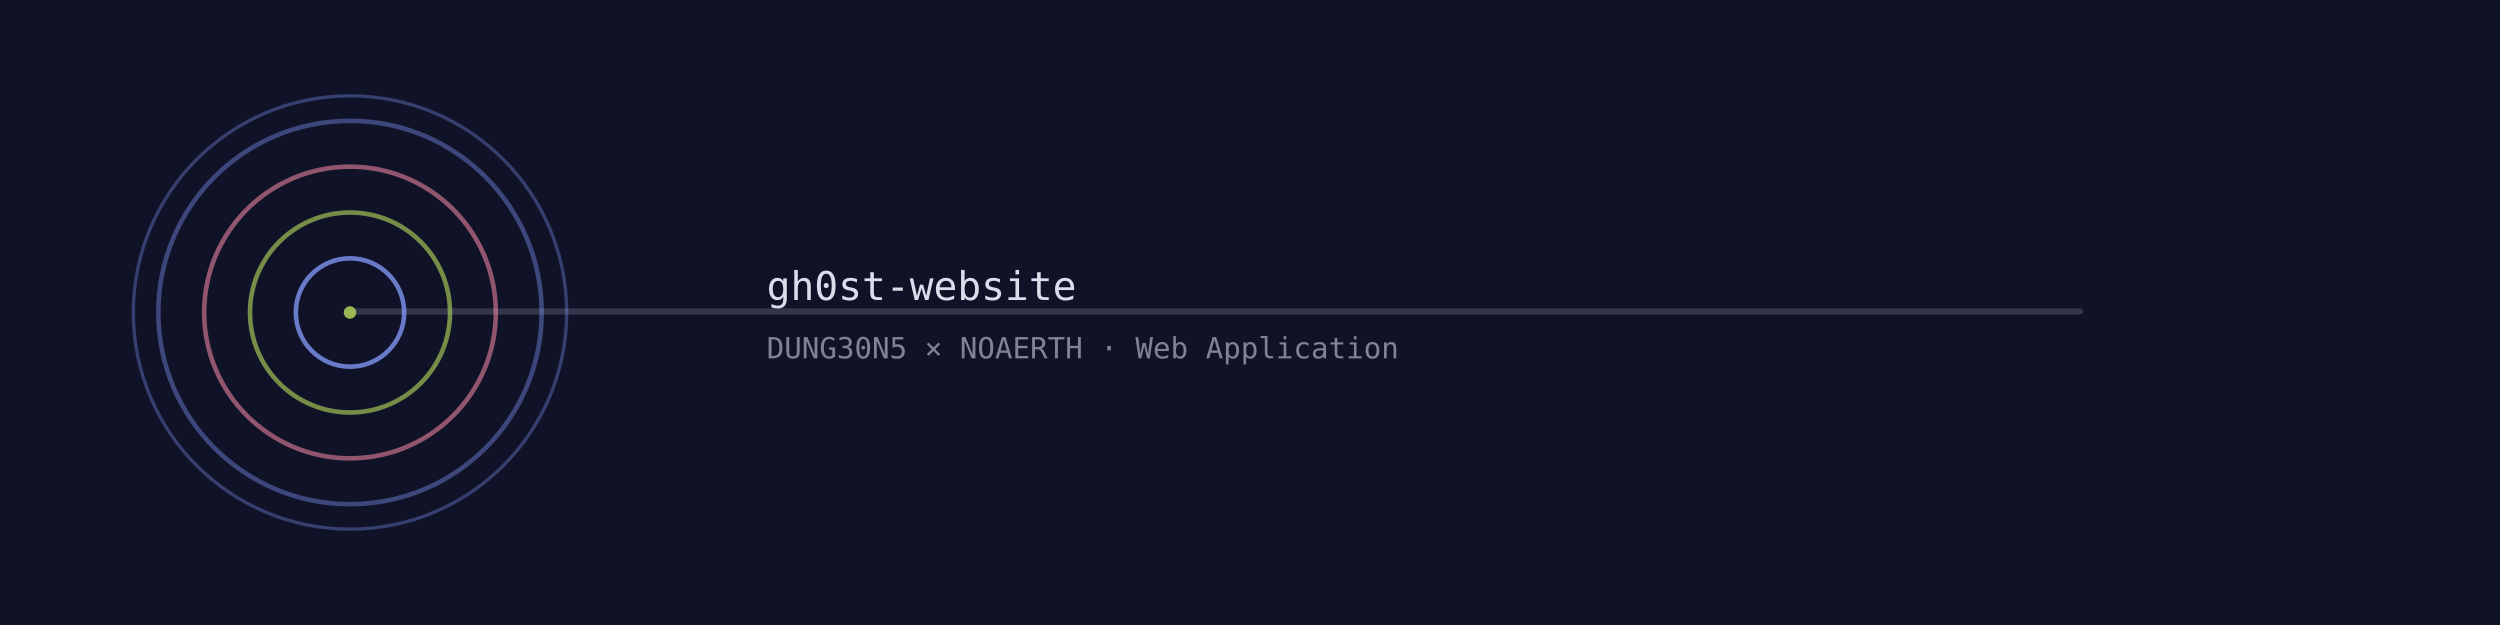
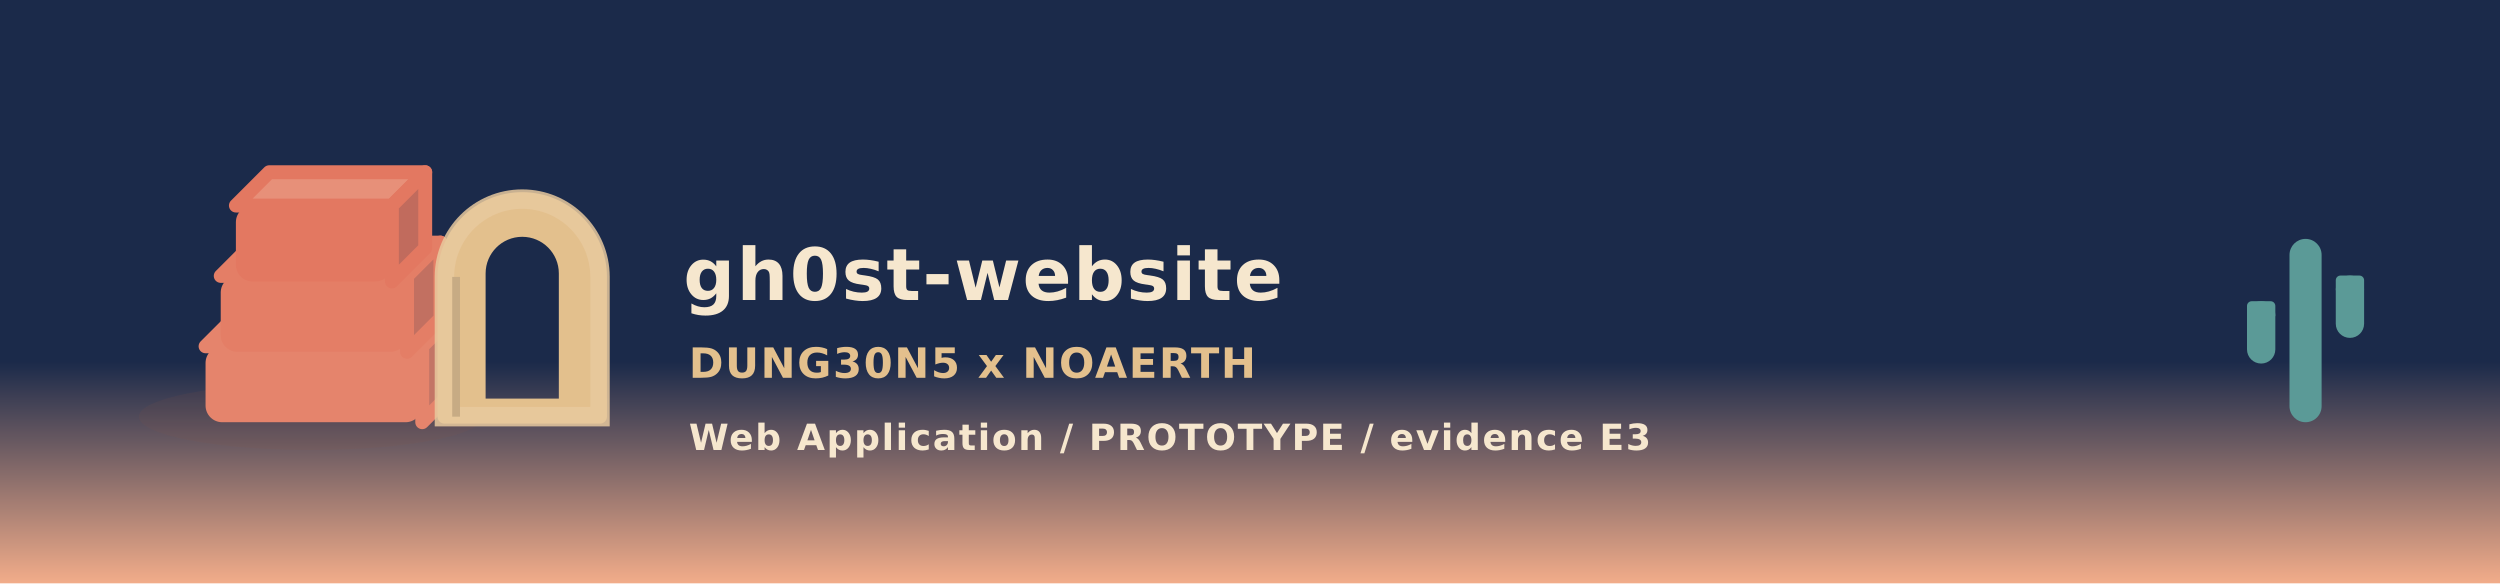
- <svg xmlns="http://www.w3.org/2000/svg" viewBox="0 0 1200 300" width="1200" height="300" role="img" aria-label="gh0st-website identity object">
-   <rect width="1200" height="300" fill="#101228" />
-   <defs>
-     <linearGradient id="gft" x1="0" y1="0" x2="1" y2="1">
-       <stop offset="0%" stop-color="#8093f1" />
-       <stop offset="100%" stop-color="#a7c957" />
-     </linearGradient>
-   </defs>
-   <rect x="168.00" y="148.00" width="832.00" height="3.00" rx="2.00" fill="rgba(242,242,255,0.160)" opacity="1.00" />
-   <circle cx="168.00" cy="150.00" r="26.00" fill="none" stroke="rgba(128,147,241,0.800)" stroke-width="2.20" opacity="1.00" />
-   <circle cx="168.00" cy="150.00" r="48.00" fill="none" stroke="rgba(167,201,87,0.670)" stroke-width="2.20" opacity="1.00" />
-   <circle cx="168.00" cy="150.00" r="70.00" fill="none" stroke="rgba(255,143,171,0.540)" stroke-width="2.20" opacity="1.00" />
-   <circle cx="168.00" cy="150.00" r="92.00" fill="none" stroke="rgba(128,147,241,0.410)" stroke-width="2.20" opacity="1.00" />
+ <svg xmlns="http://www.w3.org/2000/svg" width="900" height="210" viewBox="0 0 900 210" role="img" aria-label="gh0st-website - identity object">
+   <linearGradient id="skyf" x1="0" y1="0" x2="0" y2="1">
+     <stop offset="0" stop-color="#1b2a4a" />
+     <stop offset="0.62" stop-color="#1b2a4a" />
+     <stop offset="1" stop-color="#f3ad8a" />
+   </linearGradient>
+   <rect width="900" height="210" fill="url(#skyf)" />
+   <rect x="0" y="352" width="900" height="-142" fill="#e3c08d" />
+   <rect x="0" y="352" width="900" height="3" fill="#e6c596" />
+   <ellipse cx="112" cy="150" rx="62" ry="12" fill="rgba(138,90,68,0.11)" />
  <g>
-     <circle cx="168.00" cy="150.00" r="104.00" fill="none" stroke="rgba(128,147,241,0.350)" stroke-width="1.60" opacity="1.00" />
-     <animate attributeName="opacity" values="0.25;1.0;0.25" dur="17.0s" begin="0s" repeatCount="indefinite" />
+     <path d="M74,124.67 L152,124.67 L164,112.67 L86,112.67 Z" fill="#e99a82" stroke="#e5846c" stroke-width="5" stroke-linejoin="round" />
+     <path d="M152,124.67 L164,112.67 L164,140 L152,152 Z" fill="#c37566" stroke="#e5846c" stroke-width="5" stroke-linejoin="round" />
+     <rect x="74" y="124.67" width="78" height="27.33" rx="6" fill="#e5846c" />
+     <path d="M79.46,99.33 L146.54,99.33 L158.54,87.33 L91.46,87.33 Z" fill="#e8957d" stroke="#e47e66" stroke-width="5" stroke-linejoin="round" />
+     <path d="M146.54,99.33 L158.54,87.33 L158.54,114.67 L146.54,126.67 Z" fill="#c27061" stroke="#e47e66" stroke-width="5" stroke-linejoin="round" />
+     <rect x="79.46" y="99.33" width="67.08" height="27.33" rx="6" fill="#e47e66" />
+     <path d="M84.92,74 L141.08,74 L153.08,62 L96.92,62 Z" fill="#e79079" stroke="#e37861" stroke-width="5" stroke-linejoin="round" />
+     <path d="M141.08,74 L153.08,62 L153.08,89.33 L141.08,101.33 Z" fill="#c16b5d" stroke="#e37861" stroke-width="5" stroke-linejoin="round" />
+     <rect x="84.92" y="74" width="56.16" height="27.33" rx="6" fill="#e37861" />
+     <animate attributeName="opacity" values="0.72;1;0.72" dur="6s" begin="0s" repeatCount="indefinite" />
  </g>
-   <circle cx="168" cy="150" r="3" fill="rgba(167,201,87,0.900)">
-     <animate attributeName="opacity" values="0.35;0.95;0.35" dur="17.0s" begin="0s" repeatCount="indefinite" />
-   </circle>
-   <text x="368" y="144" font-family="ui-monospace,Menlo,monospace" font-size="19" fill="rgba(242,242,255,0.900)">gh0st-website</text>
-   <text x="368" y="172" font-family="ui-monospace,Menlo,monospace" font-size="14" fill="rgba(242,242,255,0.500)">DUNG30N5 × NOAERTH · Web Application</text>
+   <path d="M160,150 L160,99.68 A28,28 0 0 1 216,99.68 L216,150 Z M172.32,146 L172.32,98.43 A15.68,15.68 0 0 1 203.68,98.43 L203.68,146 Z" fill="#e3c08d" fill-rule="evenodd" stroke="#e3c08d" stroke-width="5" stroke-linejoin="round" />
+   <path d="M160,150 L160,99.68 A28,28 0 0 1 216,99.68 L216,150 Z" fill="none" stroke="#e8c99d" stroke-width="7" stroke-linecap="round" opacity="0.85" />
+   <rect x="162.8" y="99.68" width="2.8" height="50.32" fill="#c7ab84" />
+   <text x="246" y="108" font-family="Verdana,DejaVu Sans,sans-serif" font-size="26" font-weight="700" letter-spacing="0.6" fill="#f6e7ce" text-anchor="start">gh0st-website</text>
+   <text x="248" y="136" font-family="Verdana,DejaVu Sans,sans-serif" font-size="15" font-weight="700" letter-spacing="0.6" fill="#e3c08d" text-anchor="start">DUNG30N5 x NOAERTH</text>
+   <text x="248" y="162" font-family="Verdana,DejaVu Sans,sans-serif" font-size="13" font-weight="700" letter-spacing="0.6" fill="#f6e7ce" text-anchor="start">Web Application  /  PROTOTYPE  /  evidence E3</text>
+   <rect x="824.22" y="86" width="11.56" height="66" rx="5.78" fill="#5b9a97" />
+   <rect x="808.92" y="108.44" width="10.2" height="22.44" rx="5.1" fill="#5b9a97" />
+   <rect x="808.92" y="108.44" width="10.2" height="6.6" rx="1.7" fill="#5b9a97" />
+   <rect x="840.88" y="99.2" width="10.2" height="22.44" rx="5.1" fill="#5b9a97" />
+   <rect x="840.88" y="99.2" width="10.2" height="6.6" rx="1.7" fill="#5b9a97" />
</svg>
